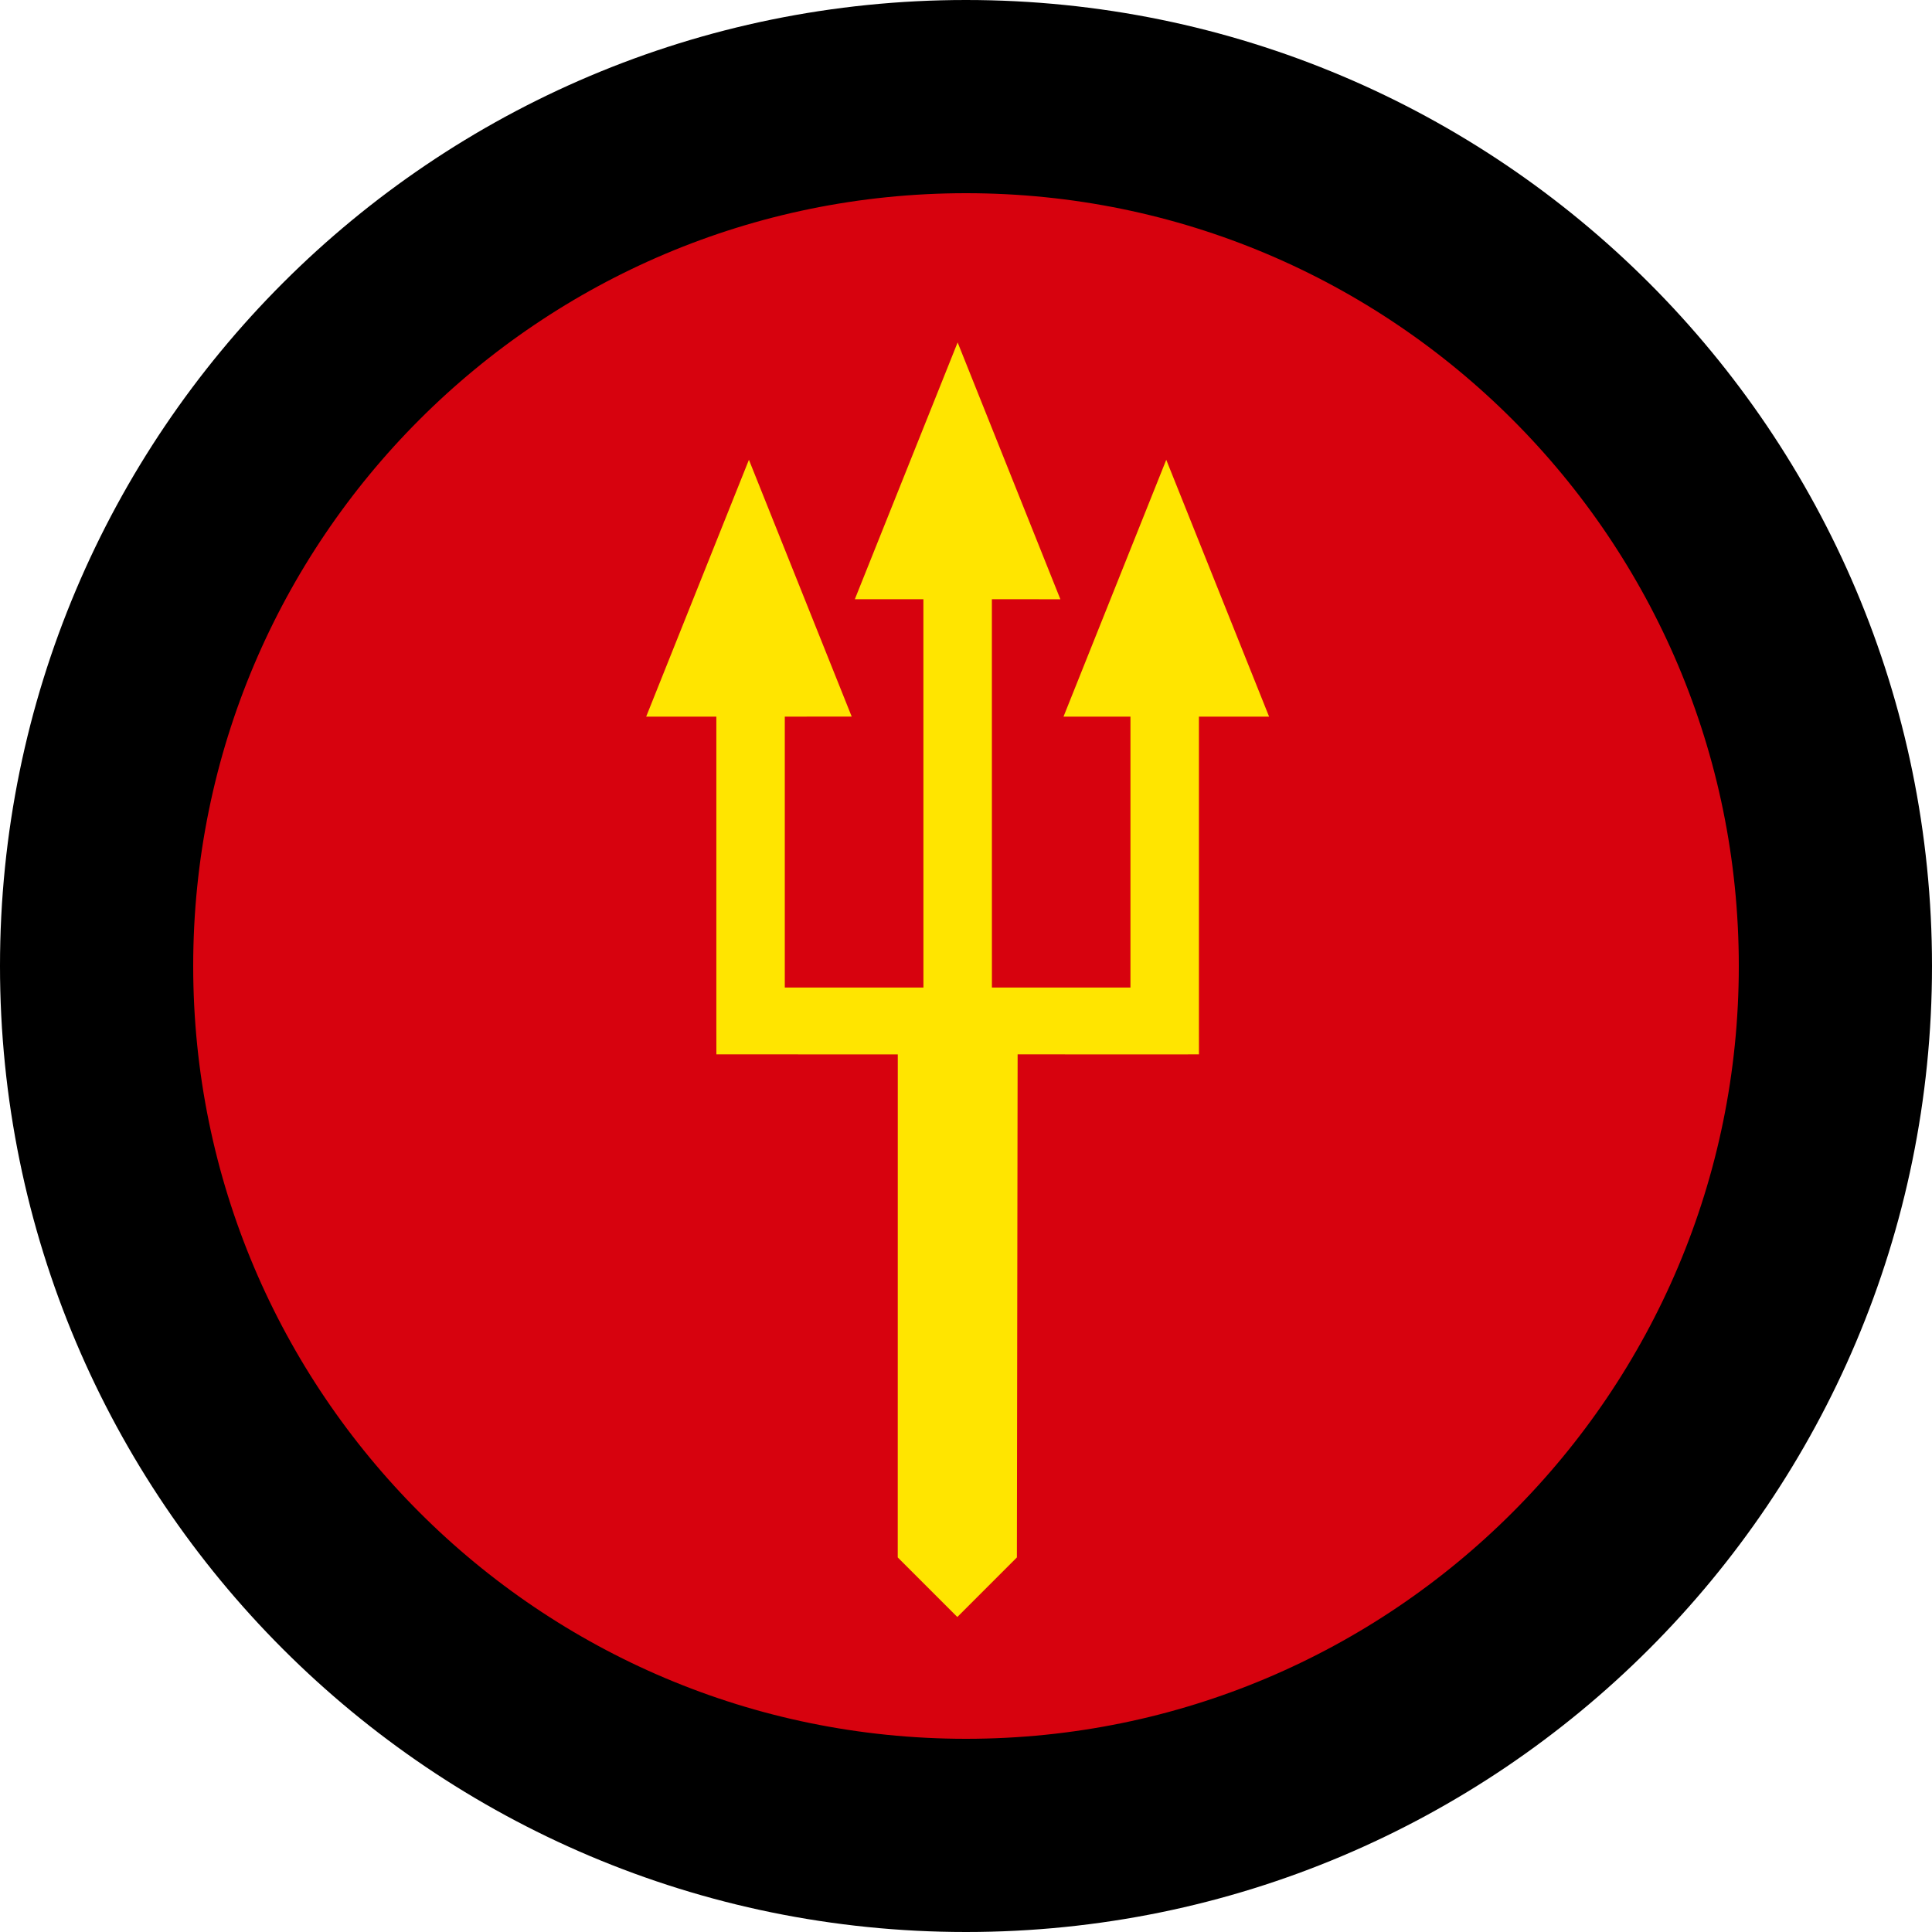
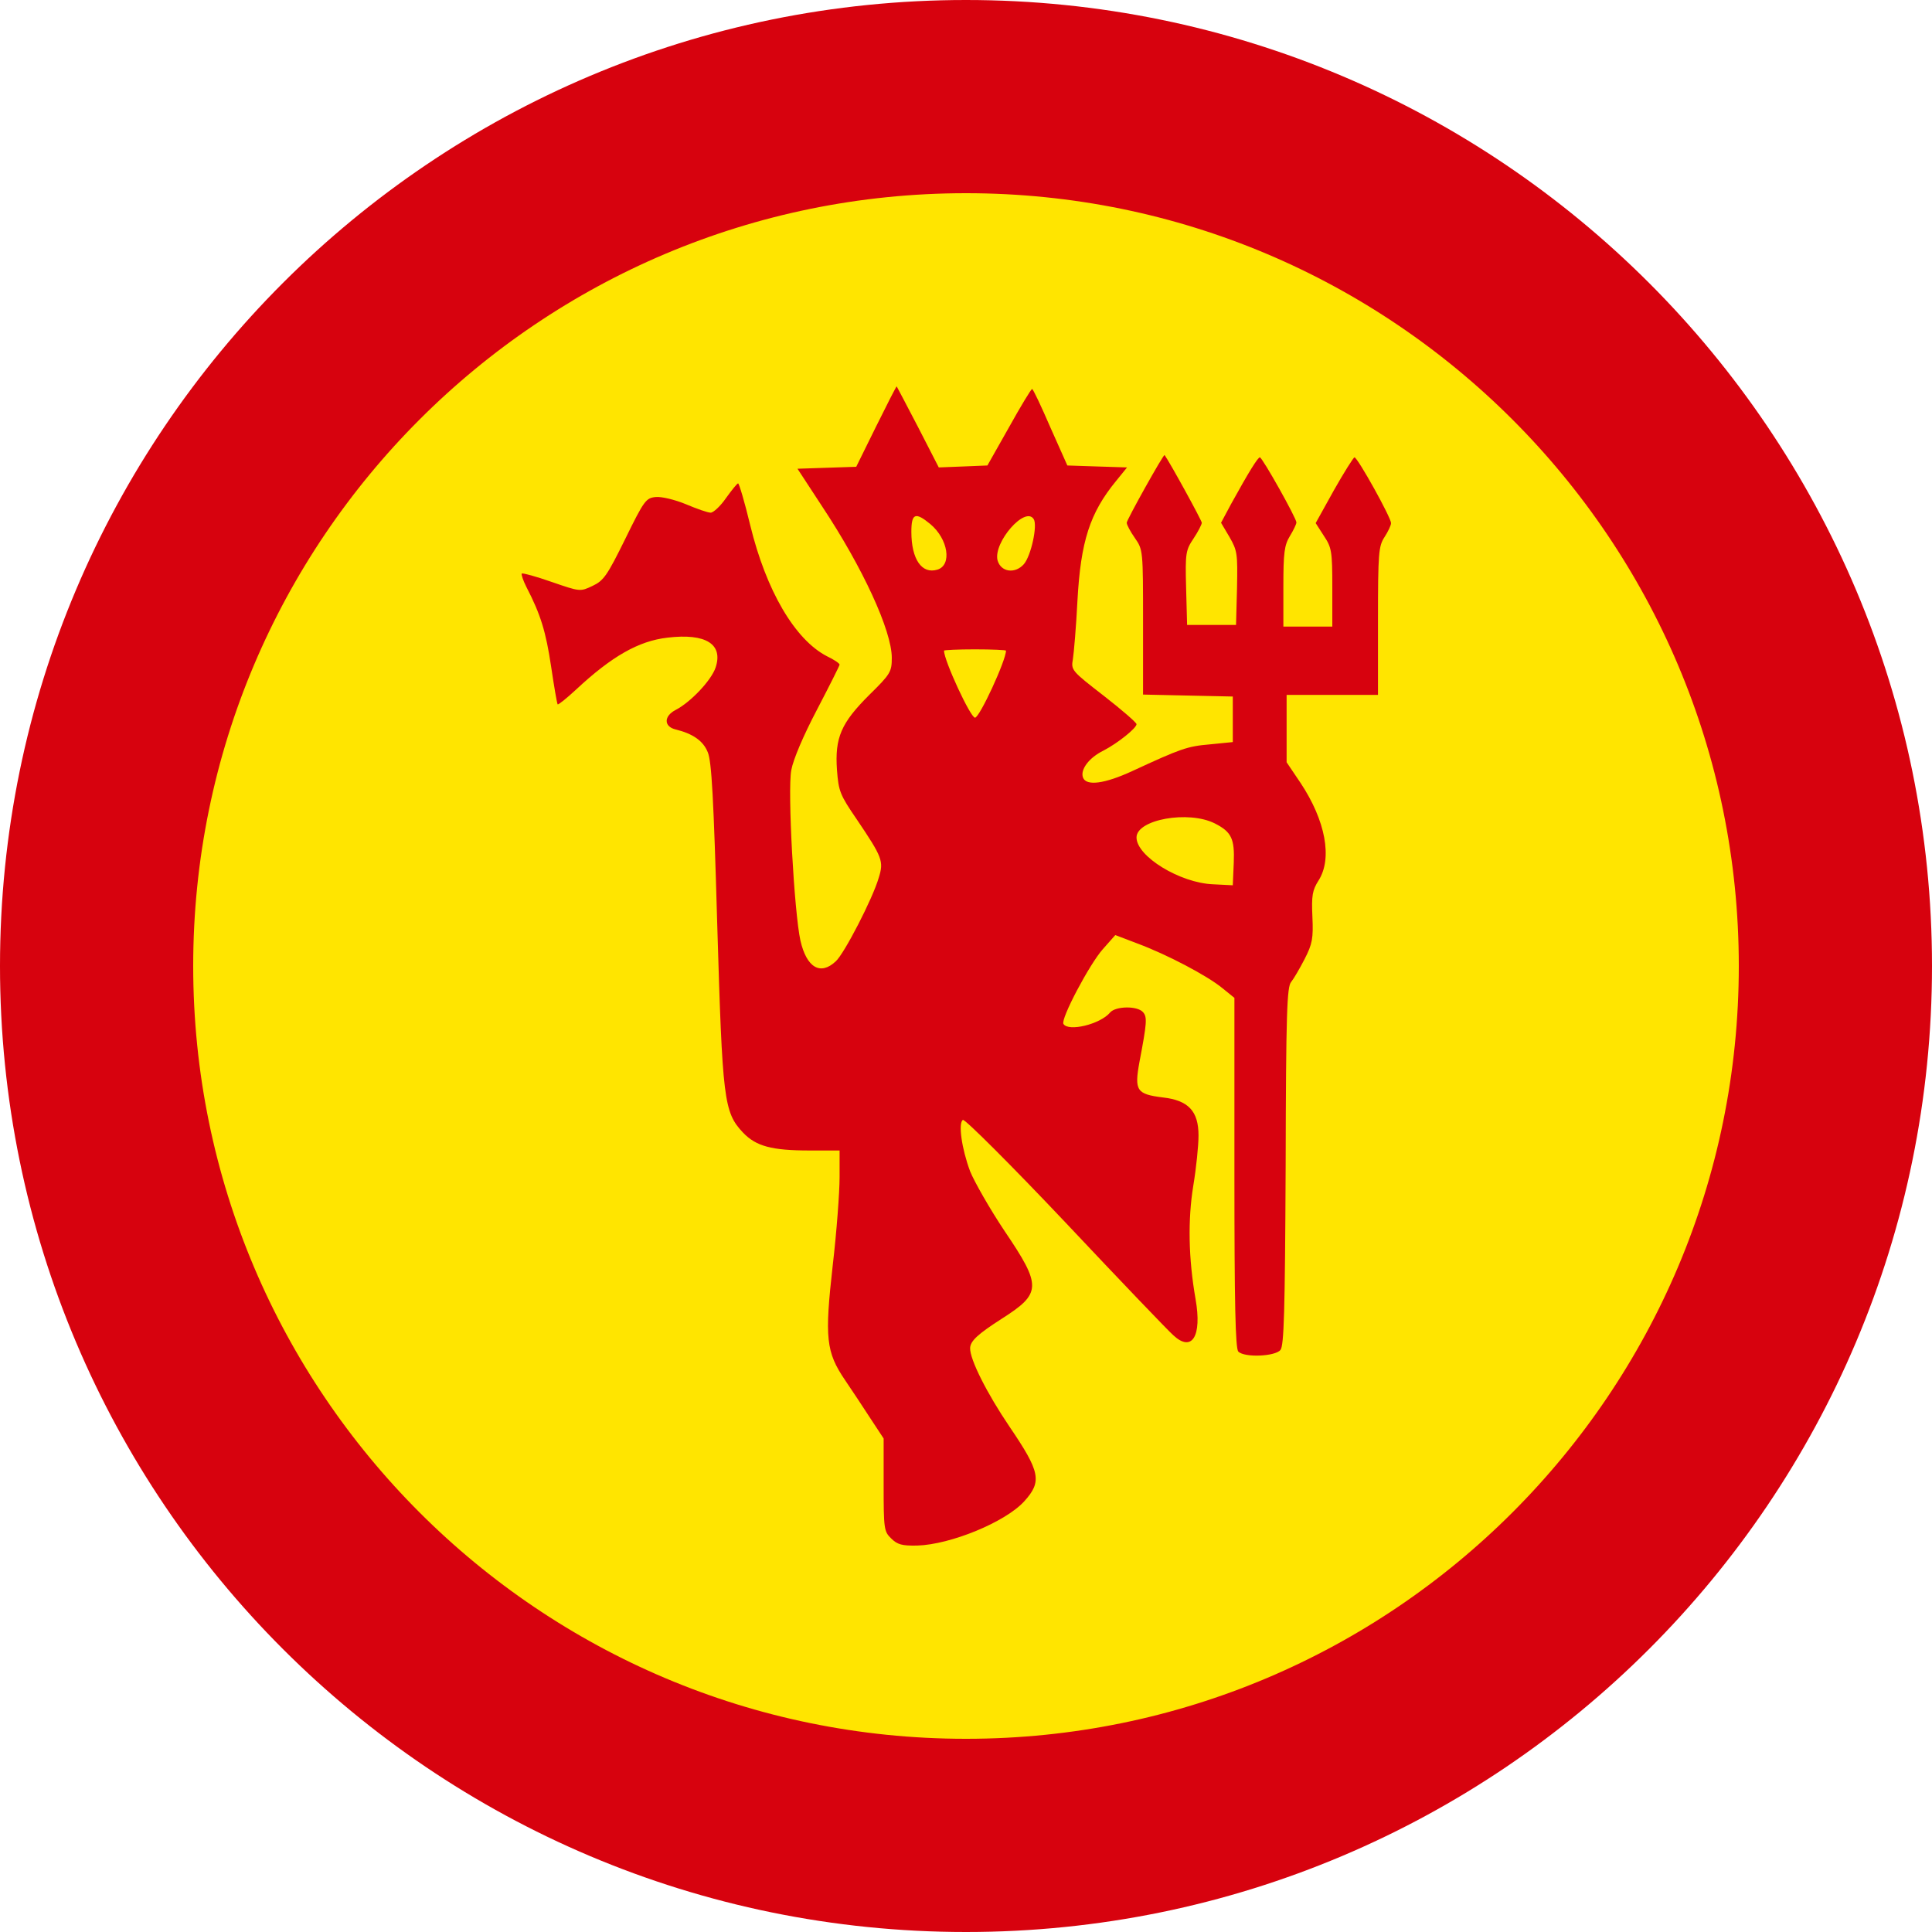
<svg xmlns="http://www.w3.org/2000/svg" width="100" height="100" viewBox="0 0 100 100" fill="none">
-   <circle cx="50" cy="50" r="45" fill="#D7020E" stroke="black" stroke-width="10" />
-   <path d="M49.551 83.695L52.634 80.612L52.672 54.574L60.284 54.576L62.058 54.574L62.056 52.888L62.056 37.093L65.688 37.093L60.365 23.799L55.047 37.093L58.512 37.093L58.512 51.116L51.341 51.116L51.339 31.016L54.885 31.018L49.567 17.724L44.246 31.016L47.795 31.016L47.797 51.115L40.621 51.116L40.621 37.093L44.084 37.09L38.764 23.799L33.446 37.093L37.078 37.093L37.078 52.888L37.08 54.574L38.852 54.574L46.469 54.576L46.467 80.612L49.551 83.695Z" fill="#FFE500" />
+   <circle cx="50" cy="50" r="45" fill="#FFE500" stroke="#D7020E" stroke-width="10" />
+   <path d="M45.348 22.072L44.318 24.161L42.798 24.211L41.278 24.262L42.545 26.199C44.656 29.382 46.159 32.65 46.159 34.048C46.159 34.772 46.092 34.89 44.994 35.968C43.541 37.417 43.203 38.175 43.322 39.859C43.406 40.954 43.474 41.139 44.352 42.419C45.669 44.373 45.754 44.575 45.483 45.434C45.179 46.495 43.693 49.376 43.254 49.763C42.46 50.504 41.751 50.083 41.43 48.685C41.109 47.237 40.755 40.903 40.957 39.859C41.059 39.303 41.582 38.074 42.291 36.726C42.933 35.496 43.457 34.452 43.457 34.402C43.457 34.334 43.153 34.132 42.798 33.964C41.143 33.105 39.657 30.578 38.829 27.176C38.542 25.98 38.255 25.02 38.204 25.02C38.154 25.02 37.883 25.357 37.579 25.778C37.292 26.199 36.921 26.536 36.785 26.536C36.633 26.536 36.059 26.334 35.502 26.098C34.928 25.862 34.235 25.693 33.931 25.727C33.441 25.778 33.34 25.895 32.36 27.9C31.431 29.786 31.246 30.056 30.672 30.325C30.03 30.629 30.03 30.629 28.56 30.123C27.75 29.837 27.057 29.652 27.006 29.685C26.973 29.736 27.074 30.039 27.243 30.376C27.986 31.808 28.256 32.7 28.526 34.503C28.678 35.53 28.831 36.423 28.864 36.457C28.898 36.49 29.32 36.153 29.81 35.699C31.651 33.98 33.053 33.172 34.556 33.004C36.532 32.768 37.444 33.34 37.039 34.553C36.819 35.21 35.755 36.339 34.978 36.743C34.353 37.063 34.353 37.602 34.961 37.754C35.857 37.972 36.397 38.343 36.633 38.933C36.836 39.404 36.938 41.341 37.123 47.809C37.394 56.955 37.461 57.562 38.458 58.623C39.133 59.33 39.944 59.549 41.903 59.549H43.457V60.931C43.457 61.705 43.305 63.76 43.102 65.495C42.68 69.251 42.748 69.976 43.744 71.441C44.099 71.963 44.69 72.856 45.061 73.429L45.737 74.456V76.848C45.737 79.122 45.754 79.273 46.125 79.627C46.446 79.947 46.683 80.014 47.477 79.998C49.199 79.947 52.037 78.785 53.016 77.707C53.945 76.679 53.844 76.191 52.256 73.85C51.091 72.132 50.196 70.363 50.213 69.773C50.23 69.403 50.618 69.049 51.851 68.257C53.911 66.944 53.928 66.573 52.003 63.727C51.226 62.564 50.432 61.166 50.213 60.627C49.773 59.448 49.588 58.118 49.841 57.966C49.942 57.916 52.341 60.307 55.161 63.289C57.982 66.287 60.498 68.914 60.735 69.117C61.697 70.009 62.221 69.167 61.883 67.247C61.512 65.125 61.478 63.137 61.765 61.368C61.917 60.459 62.035 59.297 62.035 58.775C62.035 57.511 61.512 56.955 60.194 56.804C58.826 56.635 58.708 56.45 58.978 54.968C59.367 52.93 59.384 52.643 59.164 52.391C58.877 52.054 57.745 52.071 57.458 52.408C56.952 53.014 55.296 53.418 55.043 52.997C54.891 52.745 56.394 49.898 57.087 49.123L57.728 48.399L58.877 48.837C60.414 49.409 62.491 50.504 63.268 51.144L63.893 51.65V60.712C63.893 67.516 63.944 69.807 64.096 69.959C64.417 70.279 66.004 70.211 66.275 69.874C66.46 69.656 66.511 67.904 66.545 60.358C66.562 52.424 66.612 51.06 66.832 50.824C66.967 50.656 67.271 50.134 67.524 49.645C67.93 48.854 67.98 48.567 67.93 47.456C67.879 46.344 67.93 46.074 68.251 45.569C68.977 44.424 68.605 42.47 67.322 40.533L66.595 39.455V37.72V35.968H68.96H71.324V32.128C71.324 28.59 71.358 28.27 71.662 27.799C71.848 27.512 72 27.192 72 27.075C72 26.788 70.277 23.689 70.108 23.672C70.058 23.672 69.568 24.447 69.044 25.373L68.099 27.075L68.521 27.732C68.926 28.338 68.96 28.523 68.96 30.41V32.431H67.693H66.427V30.359C66.427 28.607 66.477 28.22 66.764 27.748C66.95 27.445 67.102 27.125 67.102 27.041C67.102 26.822 65.346 23.689 65.21 23.672C65.109 23.672 64.653 24.396 63.724 26.081L63.201 27.058L63.64 27.799C64.045 28.506 64.062 28.658 64.028 30.443L63.977 32.347H62.711H61.444L61.393 30.427C61.343 28.607 61.377 28.473 61.782 27.866C62.018 27.512 62.204 27.142 62.204 27.058C62.204 26.94 60.549 23.925 60.279 23.554C60.228 23.487 58.319 26.906 58.319 27.058C58.319 27.159 58.505 27.512 58.742 27.849C59.164 28.456 59.164 28.489 59.164 32.212V35.951L61.495 36.002L63.809 36.052V37.231V38.41L62.626 38.528C61.444 38.629 61.123 38.747 58.607 39.91C57.188 40.566 56.225 40.701 56.056 40.246C55.904 39.842 56.36 39.219 57.12 38.848C57.864 38.461 58.826 37.686 58.826 37.484C58.826 37.4 58.066 36.743 57.137 36.019C55.465 34.722 55.431 34.688 55.533 34.115C55.583 33.795 55.702 32.431 55.769 31.083C55.938 28.018 56.411 26.552 57.762 24.902L58.336 24.194L56.783 24.144L55.246 24.093L54.367 22.122C53.895 21.028 53.472 20.135 53.422 20.135C53.371 20.135 52.831 21.028 52.222 22.122L51.108 24.093L49.858 24.144L48.591 24.194L47.527 22.122C46.936 20.977 46.429 20.034 46.413 20C46.396 19.983 45.923 20.91 45.348 22.072ZM48.152 27.125C49.081 27.9 49.284 29.247 48.524 29.483C47.713 29.736 47.172 28.944 47.172 27.529C47.172 26.569 47.375 26.485 48.152 27.125ZM53.506 26.872C53.709 27.192 53.371 28.759 52.999 29.197C52.543 29.719 51.8 29.618 51.631 28.995C51.412 28.068 53.067 26.165 53.506 26.872ZM52.07 33.677C52.07 34.183 50.702 37.147 50.466 37.147C50.23 37.147 48.861 34.183 48.861 33.677C48.861 33.644 49.588 33.61 50.466 33.61C51.344 33.61 52.07 33.644 52.07 33.677ZM62.88 42.621C63.741 43.059 63.91 43.413 63.859 44.66L63.809 45.822L62.795 45.771C61.072 45.704 58.826 44.323 58.826 43.346C58.826 42.419 61.512 41.931 62.88 42.621Z" fill="#D7020E" />
</svg>
